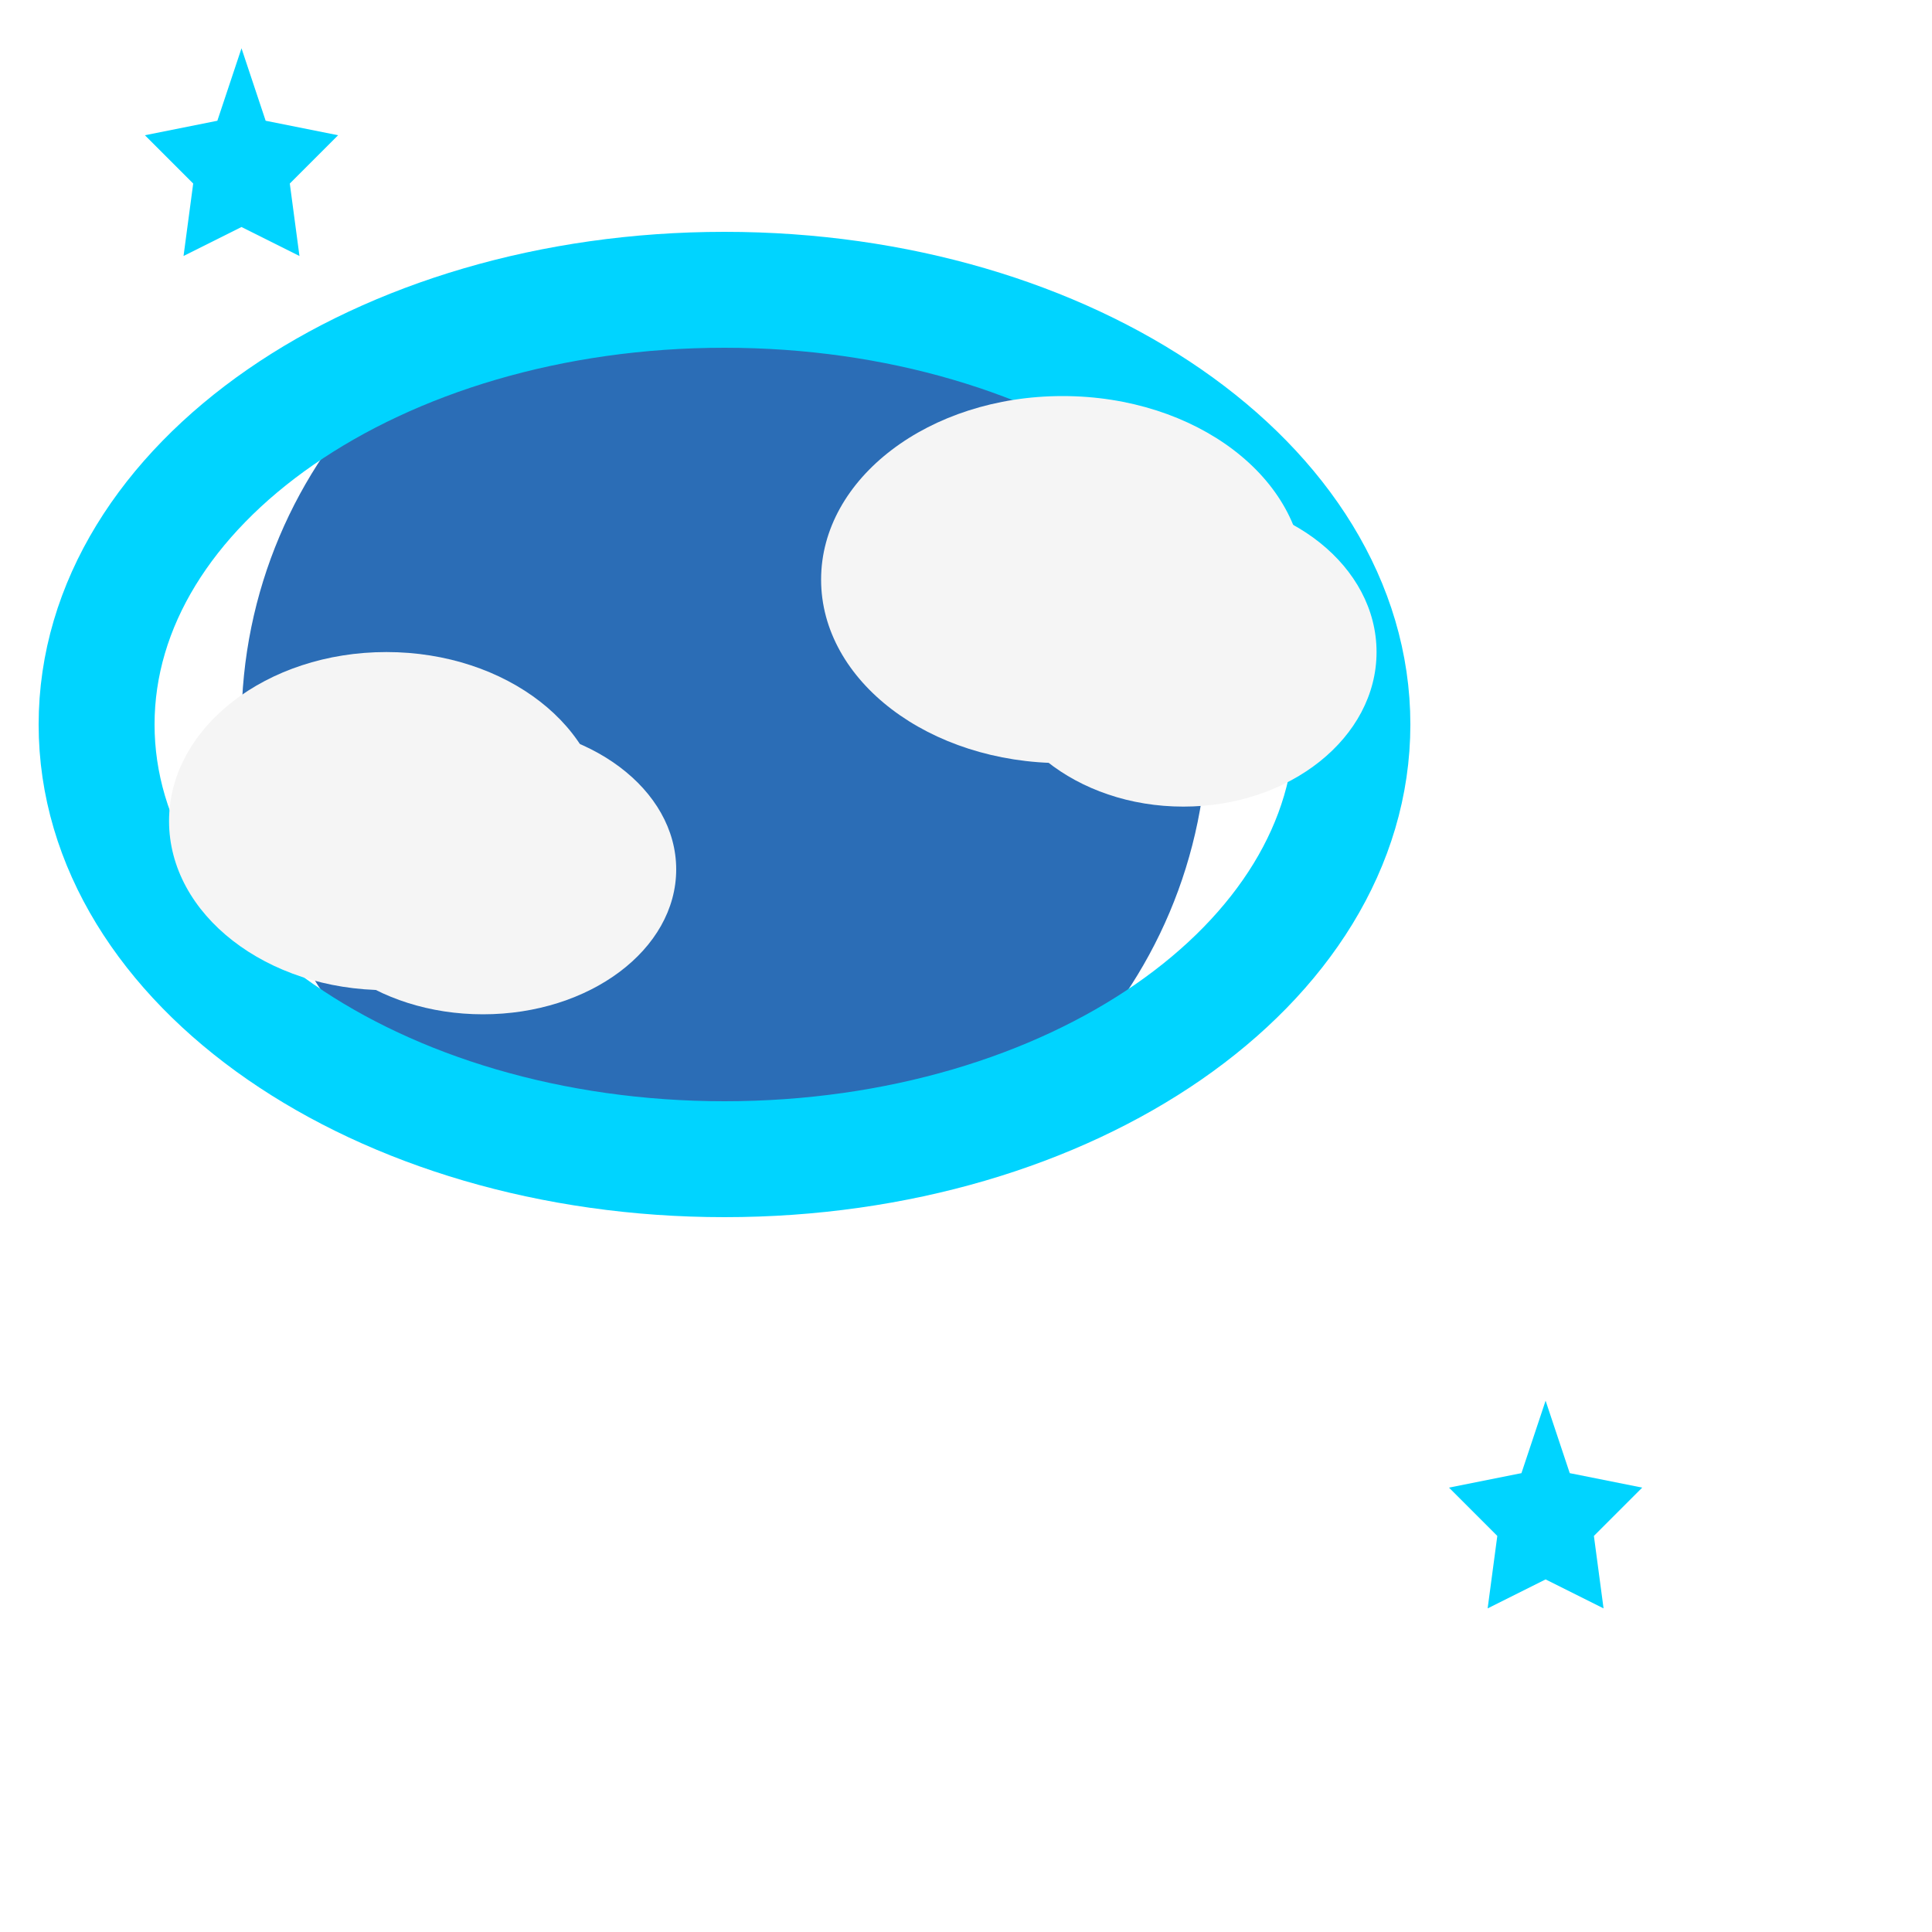
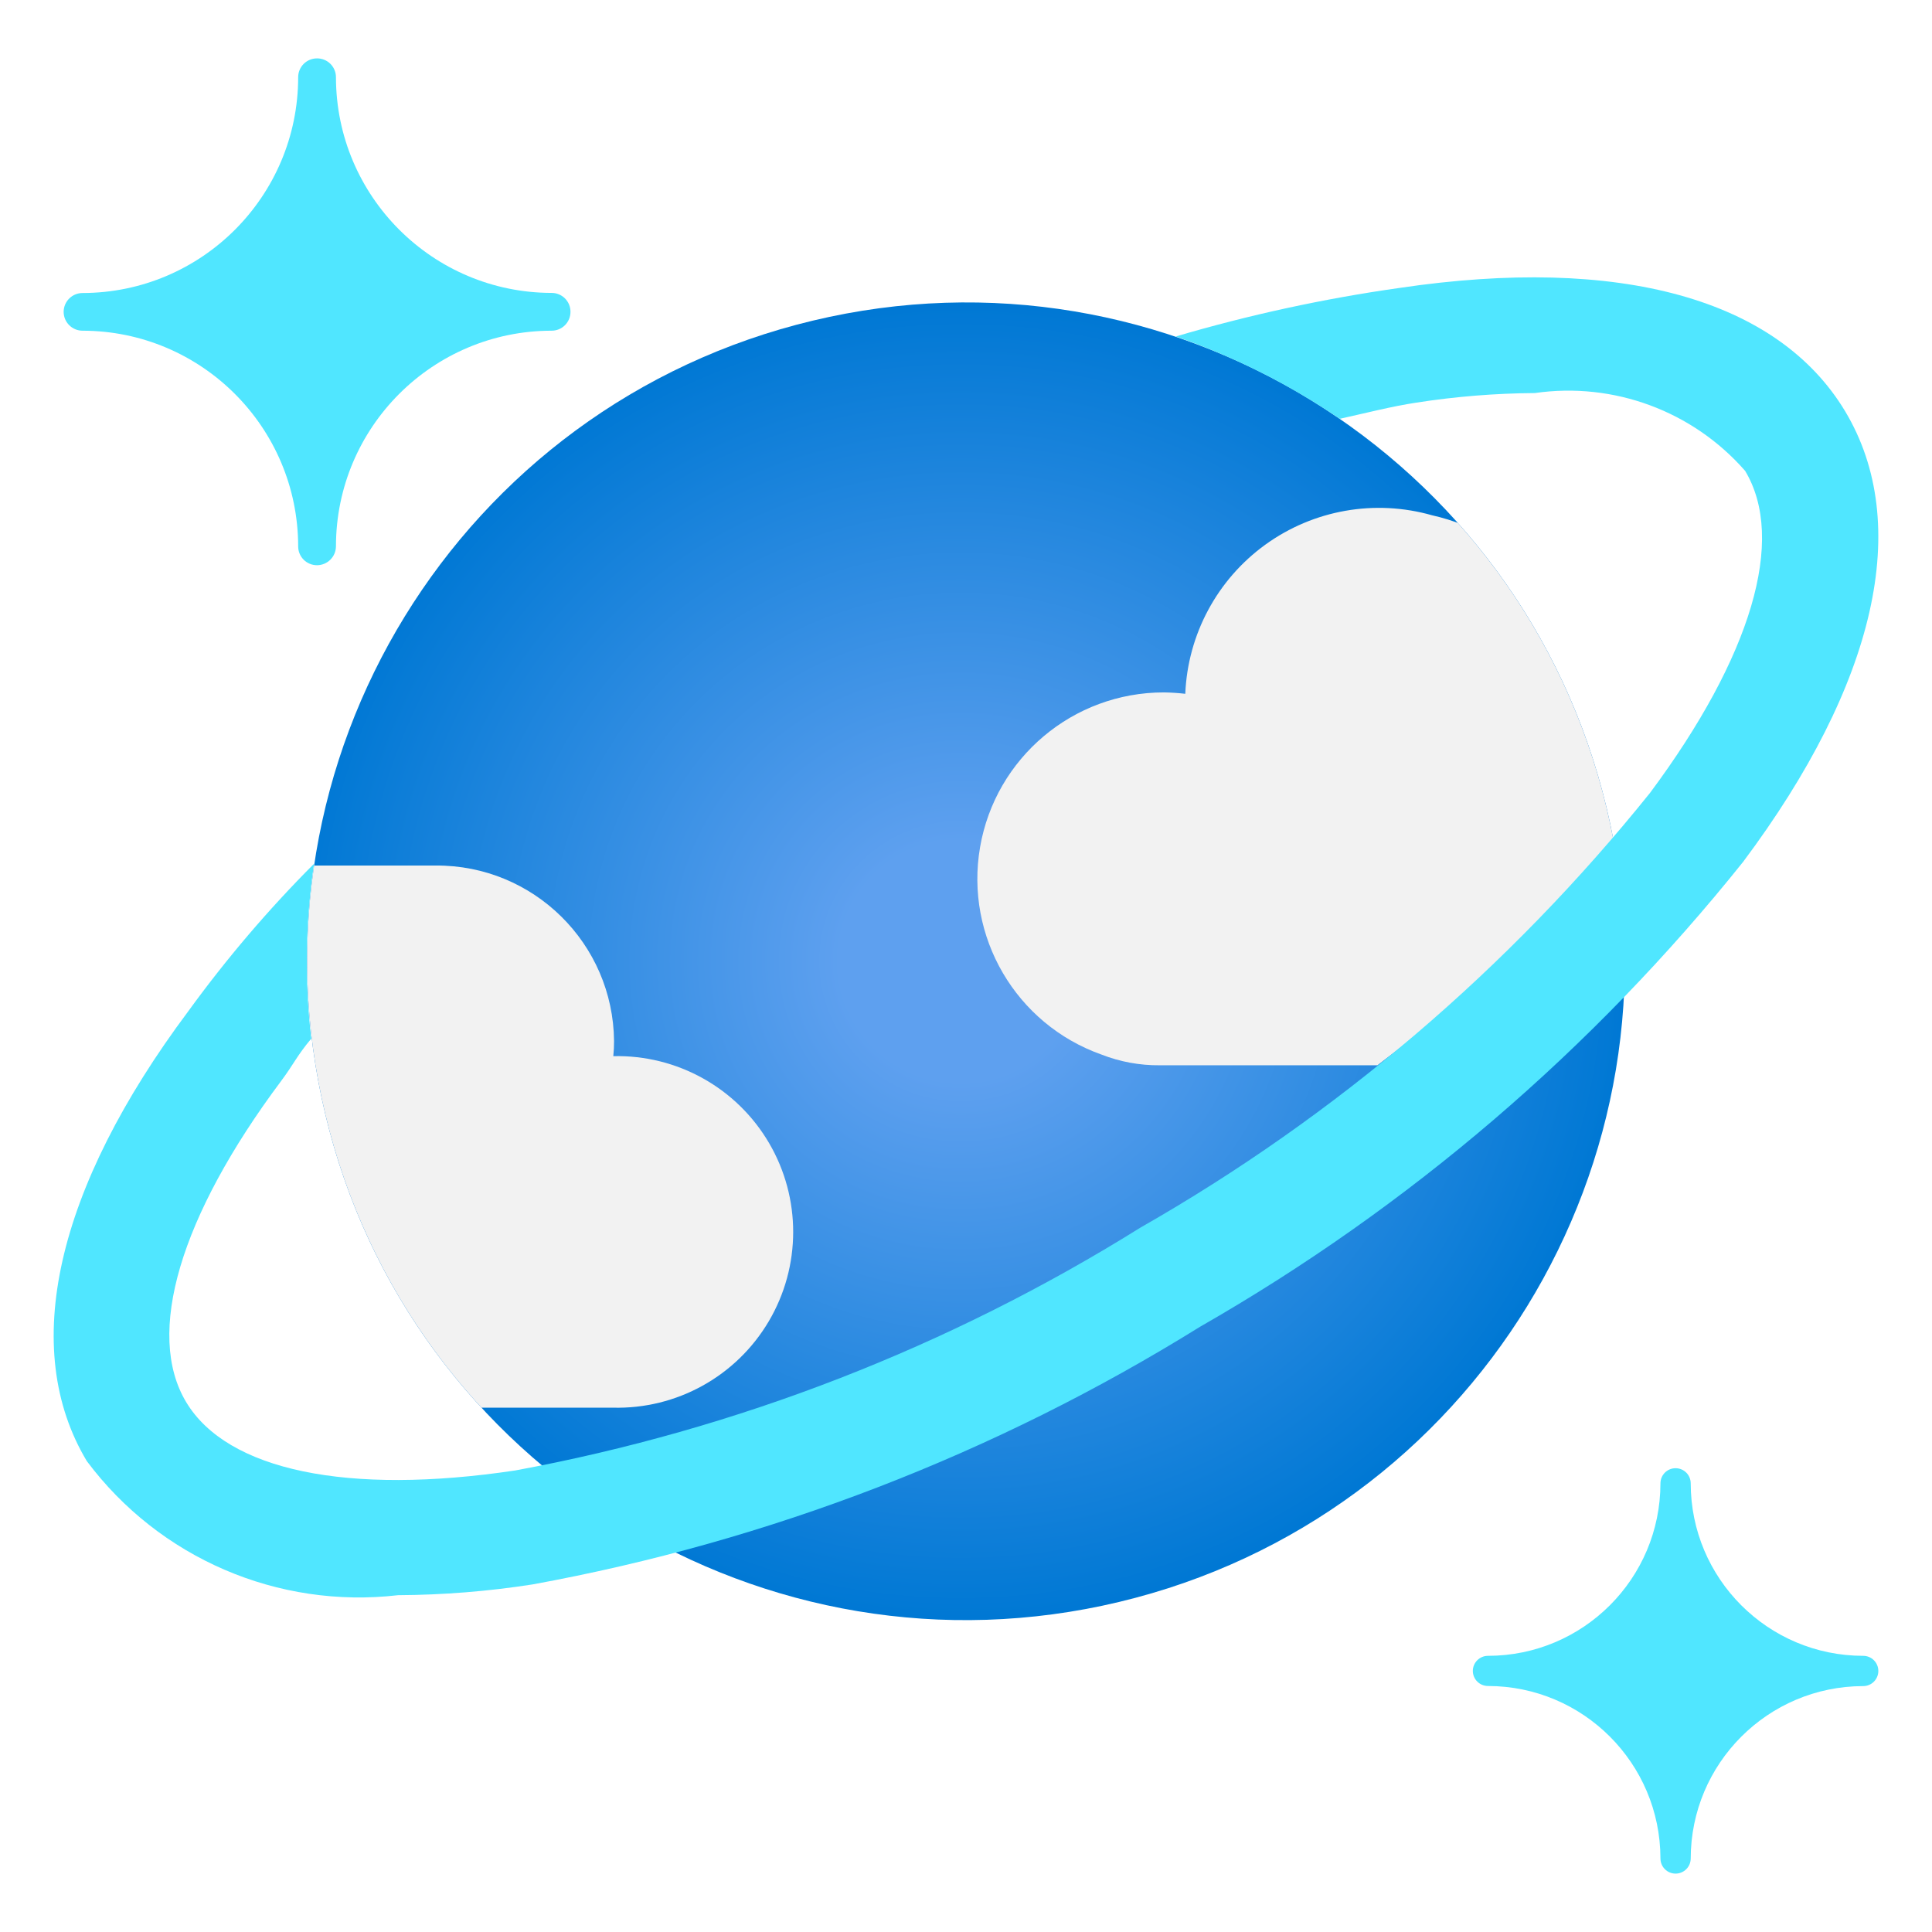
- <svg xmlns="http://www.w3.org/2000/svg" viewBox="0 0 400 400">
-   <circle cx="150" cy="150" r="100" fill="#2B6DB6" />
-   <ellipse cx="150" cy="150" rx="130" ry="90" fill="none" stroke="#00D4FF" stroke-width="24" />
-   <ellipse cx="80" cy="170" rx="45" ry="35" fill="#F5F5F5" />
-   <ellipse cx="100" cy="180" rx="40" ry="30" fill="#F5F5F5" />
-   <ellipse cx="220" cy="120" rx="50" ry="38" fill="#F5F5F5" />
-   <ellipse cx="245" cy="135" rx="40" ry="32" fill="#F5F5F5" />
-   <g transform="translate(50, 30)">
-     <polygon points="0,-20 5,-5 20,-2 10,8 12,23 0,17 -12,23 -10,8 -20,-2 -5,-5" fill="#00D4FF" />
+ <svg xmlns="http://www.w3.org/2000/svg" width="360" height="360" viewBox="0 0 18 18" aria-hidden="true">
+   <defs>
+     <radialGradient id="cosmos-gradient" cx="-105.006" cy="-10.409" r="5.954" gradientTransform="translate(117.739 19.644) scale(1.036 1.027)" gradientUnits="userSpaceOnUse">
+       <stop offset="0.183" stop-color="#5ea0ef" />
+       <stop offset="1" stop-color="#0078d4" />
+     </radialGradient>
+     <clipPath id="cosmos-clip">
+       <path d="M14.969,7.53A6.137,6.137,0,1,1,7.574,2.987,6.137,6.137,0,0,1,14.969,7.53Z" fill="none" />
+     </clipPath>
+   </defs>
+   <path d="M2.954,5.266a.175.175,0,0,1-.176-.176h0A2.012,2.012,0,0,0,.769,3.081a.176.176,0,0,1-.176-.175h0a.176.176,0,0,1,.176-.176A2.012,2.012,0,0,0,2.778.72.175.175,0,0,1,2.954.544h0A.175.175,0,0,1,3.13.72h0A2.012,2.012,0,0,0,5.139,2.729a.175.175,0,0,1,.176.176h0a.175.175,0,0,1-.176.176h0A2.011,2.011,0,0,0,3.13,5.09.177.177,0,0,1,2.954,5.266Z" fill="#50e6ff" />
+   <path d="M15.611,17.456a.141.141,0,0,1-.141-.141h0a1.609,1.609,0,0,0-1.607-1.607.141.141,0,0,1-.141-.14h0a.141.141,0,0,1,.141-.141h0a1.608,1.608,0,0,0,1.607-1.607.141.141,0,0,1,.141-.141h0a.141.141,0,0,1,.141.141h0a1.608,1.608,0,0,0,1.607,1.607.141.141,0,1,1,0,.282h0a1.609,1.609,0,0,0-1.607,1.607A.141.141,0,0,1,15.611,17.456Z" fill="#50e6ff" />
+   <g>
+     <path d="M14.969,7.53A6.137,6.137,0,1,1,7.574,2.987,6.137,6.137,0,0,1,14.969,7.53Z" fill="url(#cosmos-gradient)" />
+     <g clip-path="url(#cosmos-clip)">
+       <path d="M5.709,13.115A1.638,1.638,0,1,0,5.714,9.84,1.307,1.307,0,0,0,5.721,9.7,1.651,1.651,0,0,0,4.06,8.064H2.832a6.251,6.251,0,0,0,1.595,5.051Z" fill="#f2f2f2" />
+       <path d="M15.045,7.815c0-.015,0-.03-.007-.044a5.978,5.978,0,0,0-1.406-2.88,1.825,1.825,0,0,0-.289-.09,1.806,1.806,0,0,0-2.3,1.663,2,2,0,0,0-.2-.013,1.737,1.737,0,0,0-.581,3.374,1.451,1.451,0,0,0,.541.1h2.03A13.453,13.453,0,0,0,15.045,7.815Z" fill="#f2f2f2" />
+     </g>
  </g>
-   <g transform="translate(320, 310)">
-     <polygon points="0,-20 5,-5 20,-2 10,8 12,23 0,17 -12,23 -10,8 -20,-2 -5,-5" fill="#00D4FF" />
-   </g>
+   <path d="M17.191,3.832c-.629-1.047-2.1-1.455-4.155-1.149a14.606,14.606,0,0,0-2.082.452,6.456,6.456,0,0,1,1.528.767c.241-.053.483-.116.715-.151A7.49,7.49,0,0,1,14.3,3.662a2.188,2.188,0,0,1,1.959.725h0c.383.638.06,1.729-.886,3a16.723,16.723,0,0,1-4.749,4.051A16.758,16.758,0,0,1,4.8,13.7c-1.564.234-2.682,0-3.065-.636s-.06-1.73.886-2.995c.117-.157.146-.234.279-.392a6.252,6.252,0,0,1,.026-1.63A11.552,11.552,0,0,0,1.756,9.419C.517,11.076.181,12.566.809,13.613a3.165,3.165,0,0,0,2.9,1.249,8.434,8.434,0,0,0,1.251-.1,17.855,17.855,0,0,0,6.219-2.4,17.808,17.808,0,0,0,5.061-4.332C17.483,6.369,17.819,4.88,17.191,3.832Z" fill="#50e6ff" />
</svg>
